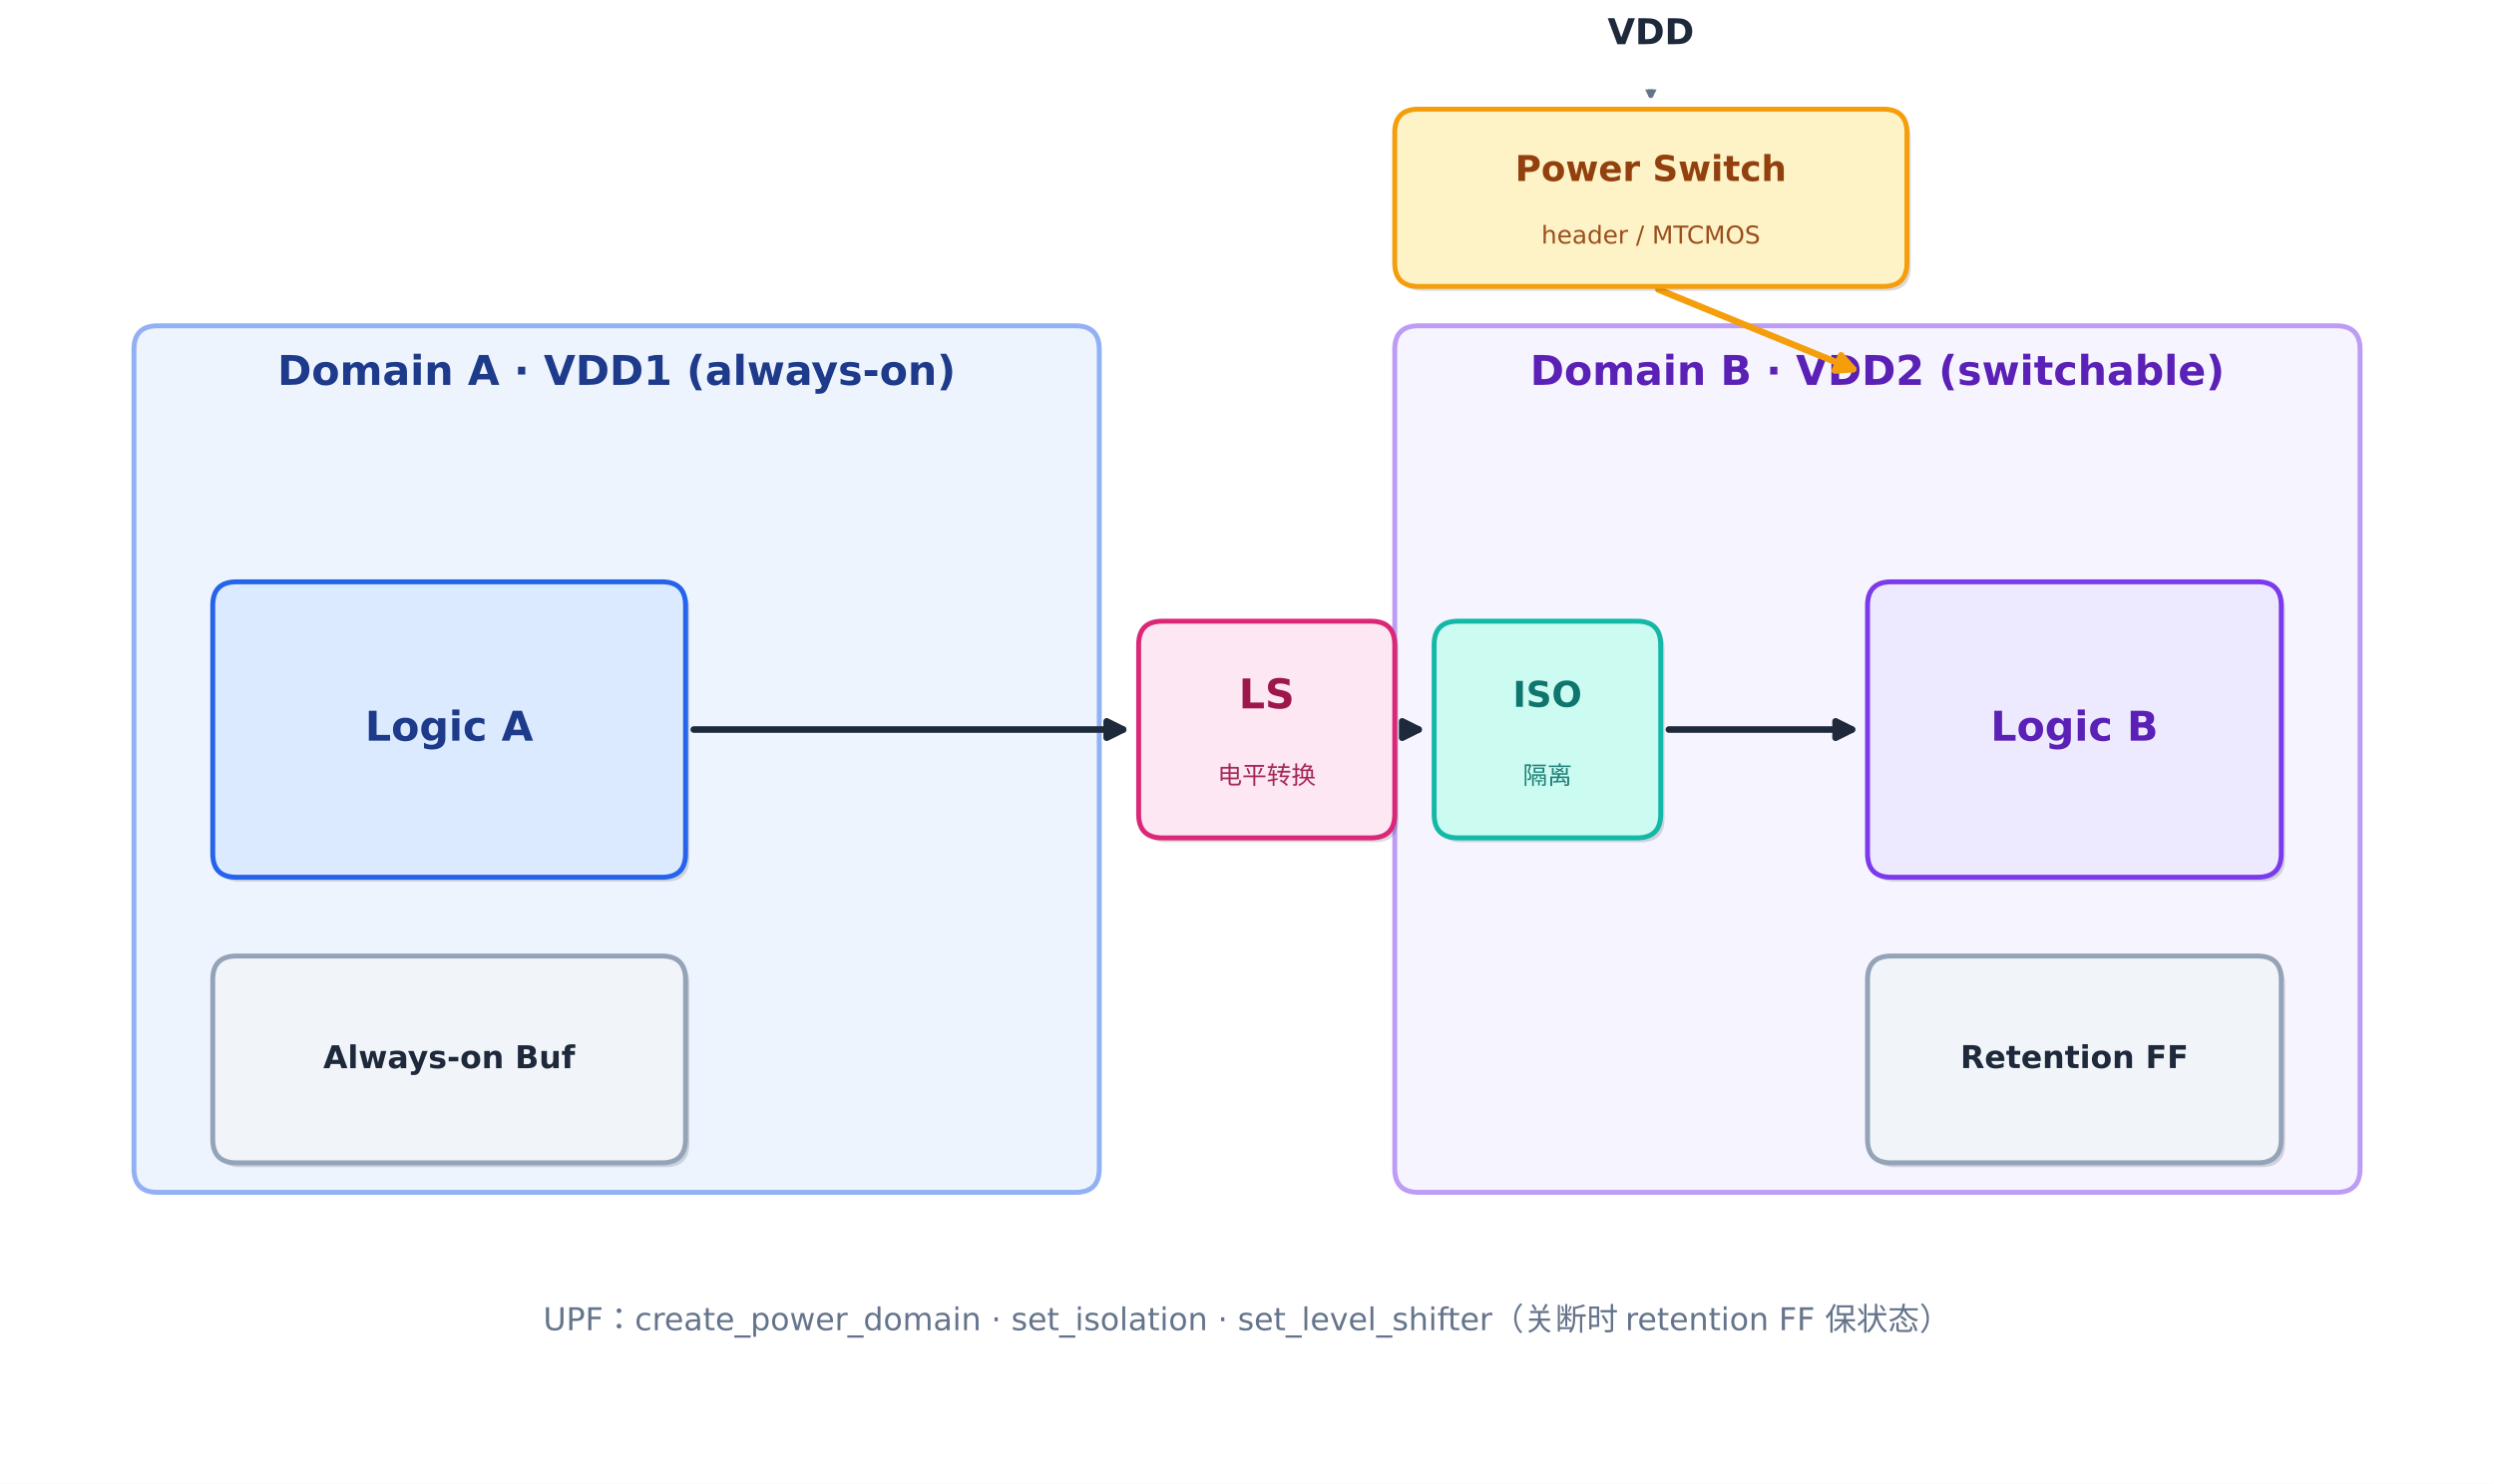
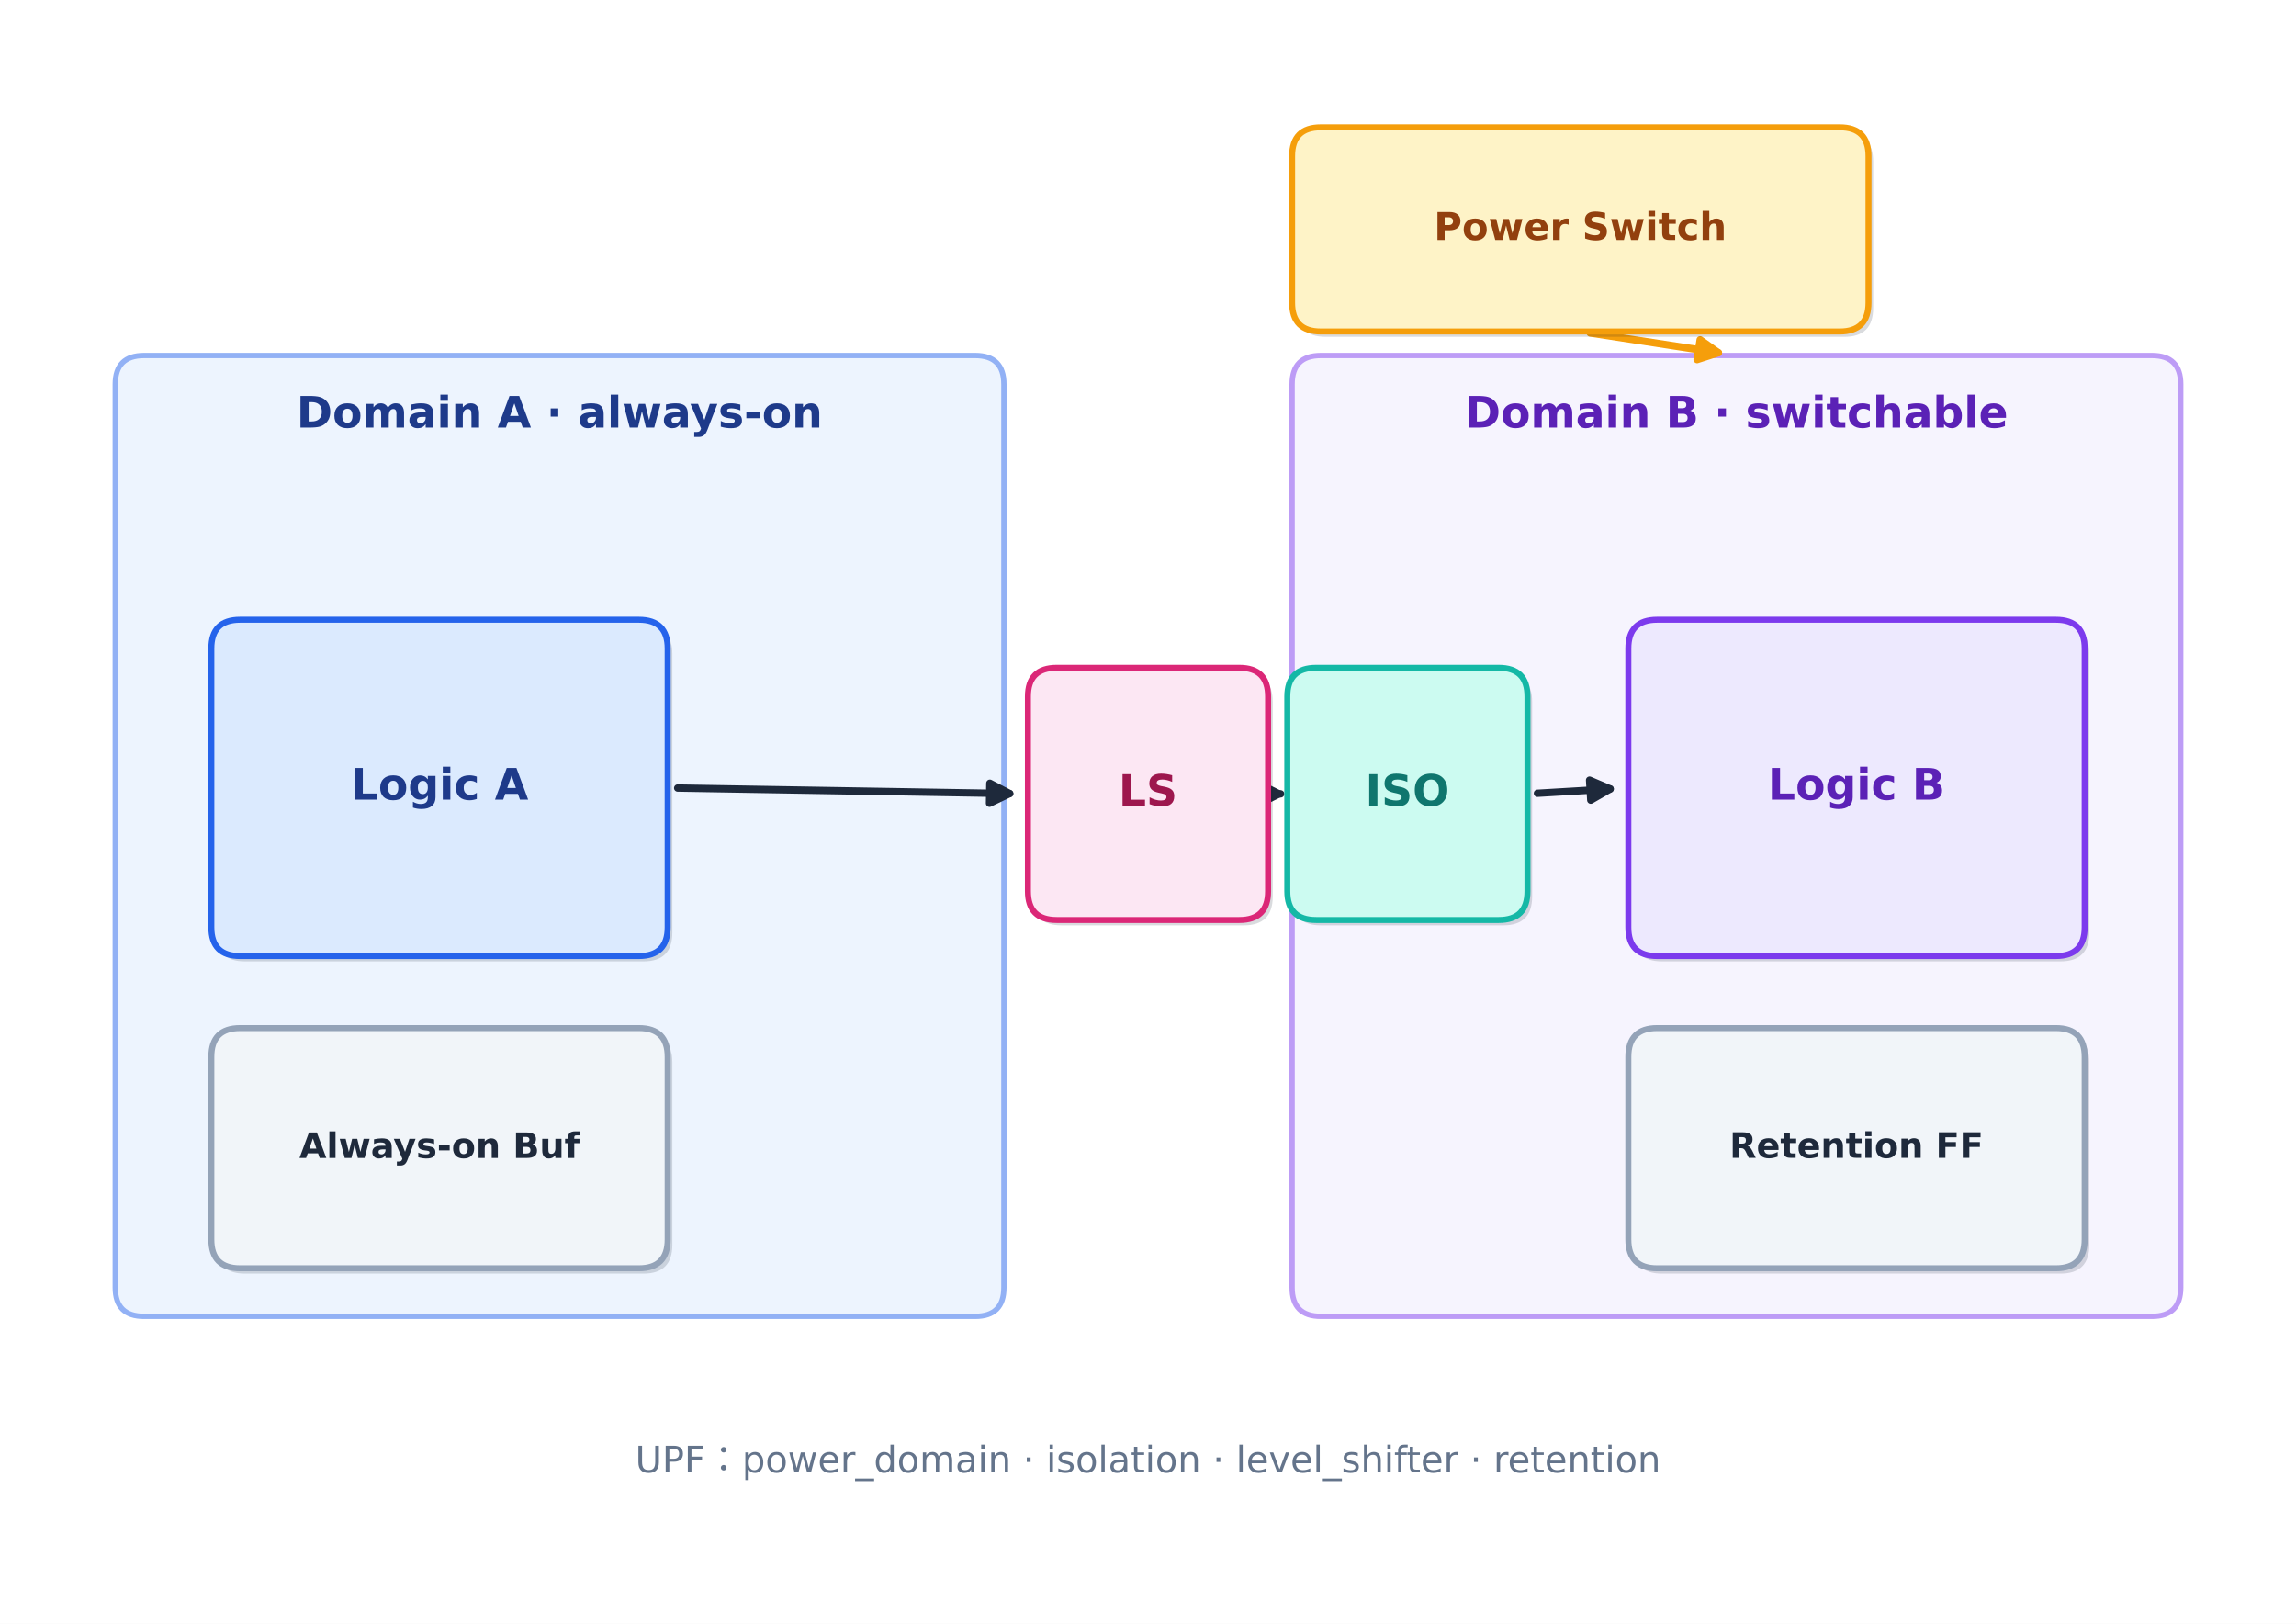
- <svg xmlns="http://www.w3.org/2000/svg" width="911.52pt" height="542.472pt" viewBox="0 0 911.52 542.472" version="1.1">
+ <svg xmlns="http://www.w3.org/2000/svg" width="688.32pt" height="486.72pt" viewBox="0 0 688.32 486.72" version="1.1">
  <defs>
    <style type="text/css">*{stroke-linejoin: round; stroke-linecap: butt}</style>
  </defs>
  <g id="figure_1">
    <g id="patch_1">
-       <path d="M 0 542.472  L 911.52 542.472  L 911.52 0  L 0 0  z " style="fill: #ffffff" />
+       <path d="M 0 486.72  L 688.32 486.72  L 688.32 0  L 0 0  z " style="fill: #ffffff" />
    </g>
    <g id="axes_1">
      <g id="patch_2">
-         <path d="M 5.76 536.712  L 905.76 536.712  L 905.76 32.712  L 5.76 32.712  z " clip-path="url(#p73491faeac)" style="fill: #ffffff" />
+         <path d="M 5.76 480.96  L 682.56 480.96  L 682.56 5.76  L 5.76 5.76  z " clip-path="url(#p50d217e1bb)" style="fill: #ffffff" />
      </g>
      <g id="patch_3">
-         <path d="M 57.6 435.912  L 393.12 435.912  Q 401.76 435.912 401.76 427.272  L 401.76 127.752  Q 401.76 119.112 393.12 119.112  L 57.6 119.112  Q 48.96 119.112 48.96 127.752  L 48.96 427.272  Q 48.96 435.912 57.6 435.912  z " clip-path="url(#p73491faeac)" style="fill: #dbeafe; opacity: 0.5; stroke: #2563eb; stroke-width: 1.8; stroke-linejoin: miter" />
+         <path d="M 43.2 394.56  L 292.32 394.56  Q 300.96 394.56 300.96 385.92  L 300.96 115.2  Q 300.96 106.56 292.32 106.56  L 43.2 106.56  Q 34.56 106.56 34.56 115.2  L 34.56 385.92  Q 34.56 394.56 43.2 394.56  z " clip-path="url(#p50d217e1bb)" style="fill: #dbeafe; opacity: 0.5; stroke: #2563eb; stroke-width: 1.6; stroke-linejoin: miter" />
      </g>
      <g id="patch_4">
-         <path d="M 518.4 435.912  L 853.92 435.912  Q 862.56 435.912 862.56 427.272  L 862.56 127.752  Q 862.56 119.112 853.92 119.112  L 518.4 119.112  Q 509.76 119.112 509.76 127.752  L 509.76 427.272  Q 509.76 435.912 518.4 435.912  z " clip-path="url(#p73491faeac)" style="fill: #ede9fe; opacity: 0.5; stroke: #7c3aed; stroke-width: 1.8; stroke-linejoin: miter" />
+         <path d="M 396 394.56  L 645.12 394.56  Q 653.76 394.56 653.76 385.92  L 653.76 115.2  Q 653.76 106.56 645.12 106.56  L 396 106.56  Q 387.36 106.56 387.36 115.2  L 387.36 385.92  Q 387.36 394.56 396 394.56  z " clip-path="url(#p50d217e1bb)" style="fill: #ede9fe; opacity: 0.5; stroke: #7c3aed; stroke-width: 1.6; stroke-linejoin: miter" />
      </g>
      <g id="text_1">
-         <text style="font-weight: 700; font-size: 15px; font-family: 'Microsoft YaHei', 'Microsoft YaHei UI', 'SimHei', 'Segoe UI', 'DejaVu Sans', sans-serif; text-anchor: middle; fill: #1e3a8a" x="225.36" y="140.712" transform="rotate(-0 225.36 140.7119)">Domain A · VDD1 (always-on)</text>
+         <text style="font-weight: 700; font-size: 13px; font-family: 'Microsoft YaHei', 'Microsoft YaHei UI', 'SimHei', 'Segoe UI', 'DejaVu Sans', sans-serif; text-anchor: middle; fill: #1e3a8a" x="167.76" y="128.16" transform="rotate(-0 167.76 128.16)">Domain A · always-on</text>
      </g>
      <g id="text_2">
-         <text style="font-weight: 700; font-size: 15px; font-family: 'Microsoft YaHei', 'Microsoft YaHei UI', 'SimHei', 'Segoe UI', 'DejaVu Sans', sans-serif; text-anchor: middle; fill: #5b21b6" x="686.16" y="140.712" transform="rotate(-0 686.16 140.7119)">Domain B · VDD2 (switchable)</text>
+         <text style="font-weight: 700; font-size: 13px; font-family: 'Microsoft YaHei', 'Microsoft YaHei UI', 'SimHei', 'Segoe UI', 'DejaVu Sans', sans-serif; text-anchor: middle; fill: #5b21b6" x="520.56" y="128.16" transform="rotate(-0 520.56 128.16)">Domain B · switchable</text>
      </g>
      <g id="patch_5">
-         <path d="M 253.559 266.712  Q 333.359 266.712 410.475 266.712  " clip-path="url(#p73491faeac)" style="fill: none; stroke: #1e293b; stroke-width: 2.4; stroke-linecap: round" />
-         <path d="M 404.475 263.712  L 410.475 266.712  L 404.475 269.712  z " clip-path="url(#p73491faeac)" style="fill: #1e293b; stroke: #1e293b; stroke-width: 2.4; stroke-linecap: round" />
+         <path d="M 203.163 236.21  Q 254.16 237.06 302.698 237.869  " clip-path="url(#p50d217e1bb)" style="fill: none; stroke: #1e293b; stroke-width: 2.2; stroke-linecap: round" />
+         <path d="M 296.749 234.769  L 302.698 237.869  L 296.649 240.769  z " clip-path="url(#p50d217e1bb)" style="fill: #1e293b; stroke: #1e293b; stroke-width: 2.2; stroke-linecap: round" />
      </g>
      <g id="patch_6">
-         <path d="M 512.759 266.712  Q 516.961 266.712 518.479 266.712  " clip-path="url(#p73491faeac)" style="fill: none; stroke: #1e293b; stroke-width: 2.4; stroke-linecap: round" />
-         <path d="M 512.479 263.712  L 518.479 266.712  L 512.479 269.712  z " clip-path="url(#p73491faeac)" style="fill: #1e293b; stroke: #1e293b; stroke-width: 2.4; stroke-linecap: round" />
+         <path d="M 383.161 237.96  Q 384.54 237.96 383.46 237.96  " clip-path="url(#p50d217e1bb)" style="fill: none; stroke: #1e293b; stroke-width: 2.2; stroke-linecap: round" />
+         <path d="M 377.46 234.96  L 383.46 237.96  L 377.46 240.96  z " clip-path="url(#p50d217e1bb)" style="fill: #1e293b; stroke: #1e293b; stroke-width: 2.2; stroke-linecap: round" />
      </g>
      <g id="patch_7">
-         <path d="M 609.964 266.712  Q 644.762 266.712 676.877 266.712  " clip-path="url(#p73491faeac)" style="fill: none; stroke: #1e293b; stroke-width: 2.4; stroke-linecap: round" />
-         <path d="M 670.877 263.712  L 676.877 266.712  L 670.877 269.712  z " clip-path="url(#p73491faeac)" style="fill: #1e293b; stroke: #1e293b; stroke-width: 2.4; stroke-linecap: round" />
+         <path d="M 460.914 237.782  Q 473.039 237.06 482.708 236.485  " clip-path="url(#p50d217e1bb)" style="fill: none; stroke: #1e293b; stroke-width: 2.2; stroke-linecap: round" />
+         <path d="M 476.54 233.846  L 482.708 236.485  L 476.897 239.836  z " clip-path="url(#p50d217e1bb)" style="fill: #1e293b; stroke: #1e293b; stroke-width: 2.2; stroke-linecap: round" />
+       </g>
+       <g id="patch_8">
+         <path d="M 476.728 99.817  Q 497.16 102.96 515.162 105.73  " clip-path="url(#p50d217e1bb)" style="fill: none; stroke: #f59e0b; stroke-width: 2.2; stroke-linecap: round" />
+         <path d="M 509.688 101.852  L 515.162 105.73  L 508.776 107.782  z " clip-path="url(#p50d217e1bb)" style="fill: #f59e0b; stroke: #f59e0b; stroke-width: 2.2; stroke-linecap: round" />
      </g>
      <g id="text_3">
-         <text style="font-weight: 700; font-size: 13px; font-family: 'Microsoft YaHei', 'Microsoft YaHei UI', 'SimHei', 'Segoe UI', 'DejaVu Sans', sans-serif; text-anchor: middle; fill: #1e293b" x="603.36" y="16.152" transform="rotate(-0 603.36 16.15188)">VDD</text>
-       </g>
-       <g id="patch_8">
-         <path d="M 603.36 28.511  Q 603.36 32.712 603.36 34.902  " clip-path="url(#p73491faeac)" style="fill: none; stroke: #64748b; stroke-width: 1.8; stroke-linecap: round" />
-         <path d="M 606.36 28.902  L 603.36 34.902  L 600.36 28.902  z " clip-path="url(#p73491faeac)" style="fill: #64748b; stroke: #64748b; stroke-width: 1.8; stroke-linecap: round" />
+         <text style="font-size: 11px; font-family: 'Microsoft YaHei', 'Microsoft YaHei UI', 'SimHei', 'Segoe UI', 'DejaVu Sans', sans-serif; text-anchor: middle; fill: #64748b" x="344.16" y="441.36" transform="rotate(-0 344.16 441.36)">UPF：power_domain · isolation · level_shifter · retention</text>
      </g>
      <g id="patch_9">
-         <path d="M 606.137 105.848  Q 642.96 120.912 677.299 134.96  " clip-path="url(#p73491faeac)" style="fill: none; stroke: #f59e0b; stroke-width: 2.4; stroke-linecap: round" />
-         <path d="M 672.881 129.911  L 677.299 134.96  L 670.61 135.464  z " clip-path="url(#p73491faeac)" style="fill: #f59e0b; stroke: #f59e0b; stroke-width: 2.4; stroke-linecap: round" />
+         <path d="M 73.4 288.16  L 192.92 288.16  Q 201.56 288.16 201.56 279.52  L 201.56 196  Q 201.56 187.36 192.92 187.36  L 73.4 187.36  Q 64.76 187.36 64.76 196  L 64.76 279.52  Q 64.76 288.16 73.4 288.16  z " clip-path="url(#p50d217e1bb)" style="fill: #0f172a; opacity: 0.16" />
+         <path d="M 72 286.56  L 191.52 286.56  Q 200.16 286.56 200.16 277.92  L 200.16 194.4  Q 200.16 185.76 191.52 185.76  L 72 185.76  Q 63.36 185.76 63.36 194.4  L 63.36 277.92  Q 63.36 286.56 72 286.56  z " clip-path="url(#p50d217e1bb)" style="fill: #dbeafe; stroke: #2563eb; stroke-width: 1.8; stroke-linejoin: miter" />
+       </g>
+       <g id="patch_10">
+         <path d="M 73.4 381.76  L 192.92 381.76  Q 201.56 381.76 201.56 373.12  L 201.56 318.4  Q 201.56 309.76 192.92 309.76  L 73.4 309.76  Q 64.76 309.76 64.76 318.4  L 64.76 373.12  Q 64.76 381.76 73.4 381.76  z " clip-path="url(#p50d217e1bb)" style="fill: #0f172a; opacity: 0.16" />
+         <path d="M 72 380.16  L 191.52 380.16  Q 200.16 380.16 200.16 371.52  L 200.16 316.8  Q 200.16 308.16 191.52 308.16  L 72 308.16  Q 63.36 308.16 63.36 316.8  L 63.36 371.52  Q 63.36 380.16 72 380.16  z " clip-path="url(#p50d217e1bb)" style="fill: #f1f5f9; stroke: #94a3b8; stroke-width: 1.8; stroke-linejoin: miter" />
+       </g>
+       <g id="patch_11">
+         <path d="M 498.2 288.16  L 617.72 288.16  Q 626.36 288.16 626.36 279.52  L 626.36 196  Q 626.36 187.36 617.72 187.36  L 498.2 187.36  Q 489.56 187.36 489.56 196  L 489.56 279.52  Q 489.56 288.16 498.2 288.16  z " clip-path="url(#p50d217e1bb)" style="fill: #0f172a; opacity: 0.16" />
+         <path d="M 496.8 286.56  L 616.32 286.56  Q 624.96 286.56 624.96 277.92  L 624.96 194.4  Q 624.96 185.76 616.32 185.76  L 496.8 185.76  Q 488.16 185.76 488.16 194.4  L 488.16 277.92  Q 488.16 286.56 496.8 286.56  z " clip-path="url(#p50d217e1bb)" style="fill: #ede9fe; stroke: #7c3aed; stroke-width: 1.8; stroke-linejoin: miter" />
+       </g>
+       <g id="patch_12">
+         <path d="M 498.2 381.76  L 617.72 381.76  Q 626.36 381.76 626.36 373.12  L 626.36 318.4  Q 626.36 309.76 617.72 309.76  L 498.2 309.76  Q 489.56 309.76 489.56 318.4  L 489.56 373.12  Q 489.56 381.76 498.2 381.76  z " clip-path="url(#p50d217e1bb)" style="fill: #0f172a; opacity: 0.16" />
+         <path d="M 496.8 380.16  L 616.32 380.16  Q 624.96 380.16 624.96 371.52  L 624.96 316.8  Q 624.96 308.16 616.32 308.16  L 496.8 308.16  Q 488.16 308.16 488.16 316.8  L 488.16 371.52  Q 488.16 380.16 496.8 380.16  z " clip-path="url(#p50d217e1bb)" style="fill: #f1f5f9; stroke: #94a3b8; stroke-width: 1.8; stroke-linejoin: miter" />
+       </g>
+       <g id="patch_13">
+         <path d="M 318.2 277.36  L 372.92 277.36  Q 381.56 277.36 381.56 268.72  L 381.56 210.4  Q 381.56 201.76 372.92 201.76  L 318.2 201.76  Q 309.56 201.76 309.56 210.4  L 309.56 268.72  Q 309.56 277.36 318.2 277.36  z " clip-path="url(#p50d217e1bb)" style="fill: #0f172a; opacity: 0.16" />
+         <path d="M 316.8 275.76  L 371.52 275.76  Q 380.16 275.76 380.16 267.12  L 380.16 208.8  Q 380.16 200.16 371.52 200.16  L 316.8 200.16  Q 308.16 200.16 308.16 208.8  L 308.16 267.12  Q 308.16 275.76 316.8 275.76  z " clip-path="url(#p50d217e1bb)" style="fill: #fce7f3; stroke: #db2777; stroke-width: 1.8; stroke-linejoin: miter" />
+       </g>
+       <g id="patch_14">
+         <path d="M 395.96 277.36  L 450.68 277.36  Q 459.32 277.36 459.32 268.72  L 459.32 210.4  Q 459.32 201.76 450.68 201.76  L 395.96 201.76  Q 387.32 201.76 387.32 210.4  L 387.32 268.72  Q 387.32 277.36 395.96 277.36  z " clip-path="url(#p50d217e1bb)" style="fill: #0f172a; opacity: 0.16" />
+         <path d="M 394.56 275.76  L 449.28 275.76  Q 457.92 275.76 457.92 267.12  L 457.92 208.8  Q 457.92 200.16 449.28 200.16  L 394.56 200.16  Q 385.92 200.16 385.92 208.8  L 385.92 267.12  Q 385.92 275.76 394.56 275.76  z " clip-path="url(#p50d217e1bb)" style="fill: #ccfbf1; stroke: #14b8a6; stroke-width: 1.8; stroke-linejoin: miter" />
+       </g>
+       <g id="patch_15">
+         <path d="M 397.4 100.96  L 552.92 100.96  Q 561.56 100.96 561.56 92.32  L 561.56 48.4  Q 561.56 39.76 552.92 39.76  L 397.4 39.76  Q 388.76 39.76 388.76 48.4  L 388.76 92.32  Q 388.76 100.96 397.4 100.96  z " clip-path="url(#p50d217e1bb)" style="fill: #0f172a; opacity: 0.16" />
+         <path d="M 396 99.36  L 551.52 99.36  Q 560.16 99.36 560.16 90.72  L 560.16 46.8  Q 560.16 38.16 551.52 38.16  L 396 38.16  Q 387.36 38.16 387.36 46.8  L 387.36 90.72  Q 387.36 99.36 396 99.36  z " clip-path="url(#p50d217e1bb)" style="fill: #fef3c7; stroke: #f59e0b; stroke-width: 1.8; stroke-linejoin: miter" />
      </g>
      <g id="text_4">
-         <text style="font-size: 11.5px; font-family: 'Microsoft YaHei', 'Microsoft YaHei UI', 'SimHei', 'Segoe UI', 'DejaVu Sans', sans-serif; text-anchor: middle; fill: #64748b" x="455.76" y="486.312" transform="rotate(-0 455.76 486.3119)">UPF：create_power_domain · set_isolation · set_level_shifter（关断时 retention FF 保状态）</text>
-       </g>
-       <g id="patch_10">
-         <path d="M 87.8 322.312  L 243.32 322.312  Q 251.96 322.312 251.96 313.672  L 251.96 222.952  Q 251.96 214.312 243.32 214.312  L 87.8 214.312  Q 79.16 214.312 79.16 222.952  L 79.16 313.672  Q 79.16 322.312 87.8 322.312  z " clip-path="url(#p73491faeac)" style="fill: #0f172a; opacity: 0.16" />
-         <path d="M 86.4 320.712  L 241.92 320.712  Q 250.56 320.712 250.56 312.072  L 250.56 221.352  Q 250.56 212.712 241.92 212.712  L 86.4 212.712  Q 77.76 212.712 77.76 221.352  L 77.76 312.072  Q 77.76 320.712 86.4 320.712  z " clip-path="url(#p73491faeac)" style="fill: #dbeafe; stroke: #2563eb; stroke-width: 1.8; stroke-linejoin: miter" />
-       </g>
-       <g id="patch_11">
-         <path d="M 87.8 426.712  L 243.32 426.712  Q 251.96 426.712 251.96 418.072  L 251.96 359.752  Q 251.96 351.112 243.32 351.112  L 87.8 351.112  Q 79.16 351.112 79.16 359.752  L 79.16 418.072  Q 79.16 426.712 87.8 426.712  z " clip-path="url(#p73491faeac)" style="fill: #0f172a; opacity: 0.16" />
-         <path d="M 86.4 425.112  L 241.92 425.112  Q 250.56 425.112 250.56 416.472  L 250.56 358.152  Q 250.56 349.512 241.92 349.512  L 86.4 349.512  Q 77.76 349.512 77.76 358.152  L 77.76 416.472  Q 77.76 425.112 86.4 425.112  z " clip-path="url(#p73491faeac)" style="fill: #f1f5f9; stroke: #94a3b8; stroke-width: 1.8; stroke-linejoin: miter" />
-       </g>
-       <g id="patch_12">
-         <path d="M 692.6 322.312  L 826.52 322.312  Q 835.16 322.312 835.16 313.672  L 835.16 222.952  Q 835.16 214.312 826.52 214.312  L 692.6 214.312  Q 683.96 214.312 683.96 222.952  L 683.96 313.672  Q 683.96 322.312 692.6 322.312  z " clip-path="url(#p73491faeac)" style="fill: #0f172a; opacity: 0.16" />
-         <path d="M 691.2 320.712  L 825.12 320.712  Q 833.76 320.712 833.76 312.072  L 833.76 221.352  Q 833.76 212.712 825.12 212.712  L 691.2 212.712  Q 682.56 212.712 682.56 221.352  L 682.56 312.072  Q 682.56 320.712 691.2 320.712  z " clip-path="url(#p73491faeac)" style="fill: #ede9fe; stroke: #7c3aed; stroke-width: 1.8; stroke-linejoin: miter" />
-       </g>
-       <g id="patch_13">
-         <path d="M 692.6 426.712  L 826.52 426.712  Q 835.16 426.712 835.16 418.072  L 835.16 359.752  Q 835.16 351.112 826.52 351.112  L 692.6 351.112  Q 683.96 351.112 683.96 359.752  L 683.96 418.072  Q 683.96 426.712 692.6 426.712  z " clip-path="url(#p73491faeac)" style="fill: #0f172a; opacity: 0.16" />
-         <path d="M 691.2 425.112  L 825.12 425.112  Q 833.76 425.112 833.76 416.472  L 833.76 358.152  Q 833.76 349.512 825.12 349.512  L 691.2 349.512  Q 682.56 349.512 682.56 358.152  L 682.56 416.472  Q 682.56 425.112 691.2 425.112  z " clip-path="url(#p73491faeac)" style="fill: #f1f5f9; stroke: #94a3b8; stroke-width: 1.8; stroke-linejoin: miter" />
-       </g>
-       <g id="patch_14">
-         <path d="M 426.2 307.912  L 502.52 307.912  Q 511.16 307.912 511.16 299.272  L 511.16 237.352  Q 511.16 228.712 502.52 228.712  L 426.2 228.712  Q 417.56 228.712 417.56 237.352  L 417.56 299.272  Q 417.56 307.912 426.2 307.912  z " clip-path="url(#p73491faeac)" style="fill: #0f172a; opacity: 0.16" />
-         <path d="M 424.8 306.312  L 501.12 306.312  Q 509.76 306.312 509.76 297.672  L 509.76 235.752  Q 509.76 227.112 501.12 227.112  L 424.8 227.112  Q 416.16 227.112 416.16 235.752  L 416.16 297.672  Q 416.16 306.312 424.8 306.312  z " clip-path="url(#p73491faeac)" style="fill: #fce7f3; stroke: #db2777; stroke-width: 1.8; stroke-linejoin: miter" />
-       </g>
-       <g id="patch_15">
-         <path d="M 534.2 307.912  L 599.72 307.912  Q 608.36 307.912 608.36 299.272  L 608.36 237.352  Q 608.36 228.712 599.72 228.712  L 534.2 228.712  Q 525.56 228.712 525.56 237.352  L 525.56 299.272  Q 525.56 307.912 534.2 307.912  z " clip-path="url(#p73491faeac)" style="fill: #0f172a; opacity: 0.16" />
-         <path d="M 532.8 306.312  L 598.32 306.312  Q 606.96 306.312 606.96 297.672  L 606.96 235.752  Q 606.96 227.112 598.32 227.112  L 532.8 227.112  Q 524.16 227.112 524.16 235.752  L 524.16 297.672  Q 524.16 306.312 532.8 306.312  z " clip-path="url(#p73491faeac)" style="fill: #ccfbf1; stroke: #14b8a6; stroke-width: 1.8; stroke-linejoin: miter" />
-       </g>
-       <g id="patch_16">
-         <path d="M 519.8 106.312  L 689.72 106.312  Q 698.36 106.312 698.36 97.672  L 698.36 50.152  Q 698.36 41.512 689.72 41.512  L 519.8 41.512  Q 511.16 41.512 511.16 50.152  L 511.16 97.672  Q 511.16 106.312 519.8 106.312  z " clip-path="url(#p73491faeac)" style="fill: #0f172a; opacity: 0.16" />
-         <path d="M 518.4 104.712  L 688.32 104.712  Q 696.96 104.712 696.96 96.072  L 696.96 48.552  Q 696.96 39.912 688.32 39.912  L 518.4 39.912  Q 509.76 39.912 509.76 48.552  L 509.76 96.072  Q 509.76 104.712 518.4 104.712  z " clip-path="url(#p73491faeac)" style="fill: #fef3c7; stroke: #f59e0b; stroke-width: 1.8; stroke-linejoin: miter" />
+         <text style="font-weight: 700; font-size: 13px; font-family: 'Microsoft YaHei', 'Microsoft YaHei UI', 'SimHei', 'Segoe UI', 'DejaVu Sans', sans-serif; text-anchor: middle; fill: #1e3a8a" x="131.76" y="239.686" transform="rotate(-0 131.76 239.6863)">Logic A</text>
      </g>
      <g id="text_5">
-         <text style="font-weight: 700; font-size: 15px; font-family: 'Microsoft YaHei', 'Microsoft YaHei UI', 'SimHei', 'Segoe UI', 'DejaVu Sans', sans-serif; text-anchor: middle; fill: #1e3a8a" x="164.16" y="270.781" transform="rotate(-0 164.16 270.7806)">Logic A</text>
+         <text style="font-weight: 700; font-size: 10.5px; font-family: 'Microsoft YaHei', 'Microsoft YaHei UI', 'SimHei', 'Segoe UI', 'DejaVu Sans', sans-serif; text-anchor: middle; fill: #1e293b" x="131.76" y="347.093" transform="rotate(-0 131.76 347.0926)">Always-on Buf</text>
      </g>
      <g id="text_6">
-         <text style="font-weight: 700; font-size: 11.5px; font-family: 'Microsoft YaHei', 'Microsoft YaHei UI', 'SimHei', 'Segoe UI', 'DejaVu Sans', sans-serif; text-anchor: middle; fill: #1e293b" x="164.16" y="390.524" transform="rotate(-0 164.16 390.5238)">Always-on Buf</text>
+         <text style="font-weight: 700; font-size: 13px; font-family: 'Microsoft YaHei', 'Microsoft YaHei UI', 'SimHei', 'Segoe UI', 'DejaVu Sans', sans-serif; text-anchor: middle; fill: #5b21b6" x="556.56" y="239.686" transform="rotate(-0 556.56 239.6863)">Logic B</text>
      </g>
      <g id="text_7">
-         <text style="font-weight: 700; font-size: 15px; font-family: 'Microsoft YaHei', 'Microsoft YaHei UI', 'SimHei', 'Segoe UI', 'DejaVu Sans', sans-serif; text-anchor: middle; fill: #5b21b6" x="758.16" y="270.781" transform="rotate(-0 758.16 270.7806)">Logic B</text>
+         <text style="font-weight: 700; font-size: 10.5px; font-family: 'Microsoft YaHei', 'Microsoft YaHei UI', 'SimHei', 'Segoe UI', 'DejaVu Sans', sans-serif; text-anchor: middle; fill: #1e293b" x="556.56" y="347.052" transform="rotate(-0 556.56 347.0516)">Retention FF</text>
      </g>
      <g id="text_8">
-         <text style="font-weight: 700; font-size: 11.5px; font-family: 'Microsoft YaHei', 'Microsoft YaHei UI', 'SimHei', 'Segoe UI', 'DejaVu Sans', sans-serif; text-anchor: middle; fill: #1e293b" x="758.16" y="390.479" transform="rotate(-0 758.16 390.4789)">Retention FF</text>
+         <text style="font-weight: 700; font-size: 13px; font-family: 'Microsoft YaHei', 'Microsoft YaHei UI', 'SimHei', 'Segoe UI', 'DejaVu Sans', sans-serif; text-anchor: middle; fill: #9d174d" x="344.16" y="241.54" transform="rotate(-0 344.16 241.5401)">LS</text>
      </g>
      <g id="text_9">
-         <text style="font-weight: 700; font-size: 15px; font-family: 'Microsoft YaHei', 'Microsoft YaHei UI', 'SimHei', 'Segoe UI', 'DejaVu Sans', sans-serif; text-anchor: middle; fill: #9d174d" x="462.96" y="258.963" transform="rotate(-0 462.96 258.9627)">LS</text>
+         <text style="font-weight: 700; font-size: 13px; font-family: 'Microsoft YaHei', 'Microsoft YaHei UI', 'SimHei', 'Segoe UI', 'DejaVu Sans', sans-serif; text-anchor: middle; fill: #0f766e" x="421.92" y="241.54" transform="rotate(-0 421.92 241.5401)">ISO</text>
      </g>
      <g id="text_10">
-         <text style="font-size: 9px; font-family: 'Microsoft YaHei', 'Microsoft YaHei UI', 'SimHei', 'Segoe UI', 'DejaVu Sans', sans-serif; text-anchor: middle; fill: #9d174d; opacity: 0.92" x="462.96" y="286.614" transform="rotate(-0 462.96 286.6144)">电平转换</text>
-       </g>
-       <g id="text_11">
-         <text style="font-weight: 700; font-size: 13px; font-family: 'Microsoft YaHei', 'Microsoft YaHei UI', 'SimHei', 'Segoe UI', 'DejaVu Sans', sans-serif; text-anchor: middle; fill: #0f766e" x="565.56" y="258.412" transform="rotate(-0 565.56 258.412)">ISO</text>
-       </g>
-       <g id="text_12">
-         <text style="font-size: 9px; font-family: 'Microsoft YaHei', 'Microsoft YaHei UI', 'SimHei', 'Segoe UI', 'DejaVu Sans', sans-serif; text-anchor: middle; fill: #0f766e; opacity: 0.92" x="565.56" y="286.614" transform="rotate(-0 565.56 286.6144)">隔离</text>
-       </g>
-       <g id="text_13">
-         <text style="font-weight: 700; font-size: 13px; font-family: 'Microsoft YaHei', 'Microsoft YaHei UI', 'SimHei', 'Segoe UI', 'DejaVu Sans', sans-serif; text-anchor: middle; fill: #92400e" x="603.36" y="66.172" transform="rotate(-0 603.36 66.17195)">Power Switch</text>
-       </g>
-       <g id="text_14">
-         <text style="font-size: 9px; font-family: 'Microsoft YaHei', 'Microsoft YaHei UI', 'SimHei', 'Segoe UI', 'DejaVu Sans', sans-serif; text-anchor: middle; fill: #92400e; opacity: 0.92" x="603.36" y="89.046" transform="rotate(-0 603.36 89.04639)">header / MTCMOS</text>
+         <text style="font-weight: 700; font-size: 11.5px; font-family: 'Microsoft YaHei', 'Microsoft YaHei UI', 'SimHei', 'Segoe UI', 'DejaVu Sans', sans-serif; text-anchor: middle; fill: #92400e" x="473.76" y="71.927" transform="rotate(-0 473.76 71.92699)">Power Switch</text>
      </g>
    </g>
  </g>
  <defs>
-     <clipPath id="p73491faeac">
-       <rect x="5.76" y="32.712" width="900" height="504" />
+     <clipPath id="p50d217e1bb">
+       <rect x="5.76" y="5.76" width="676.8" height="475.2" />
    </clipPath>
  </defs>
</svg>
